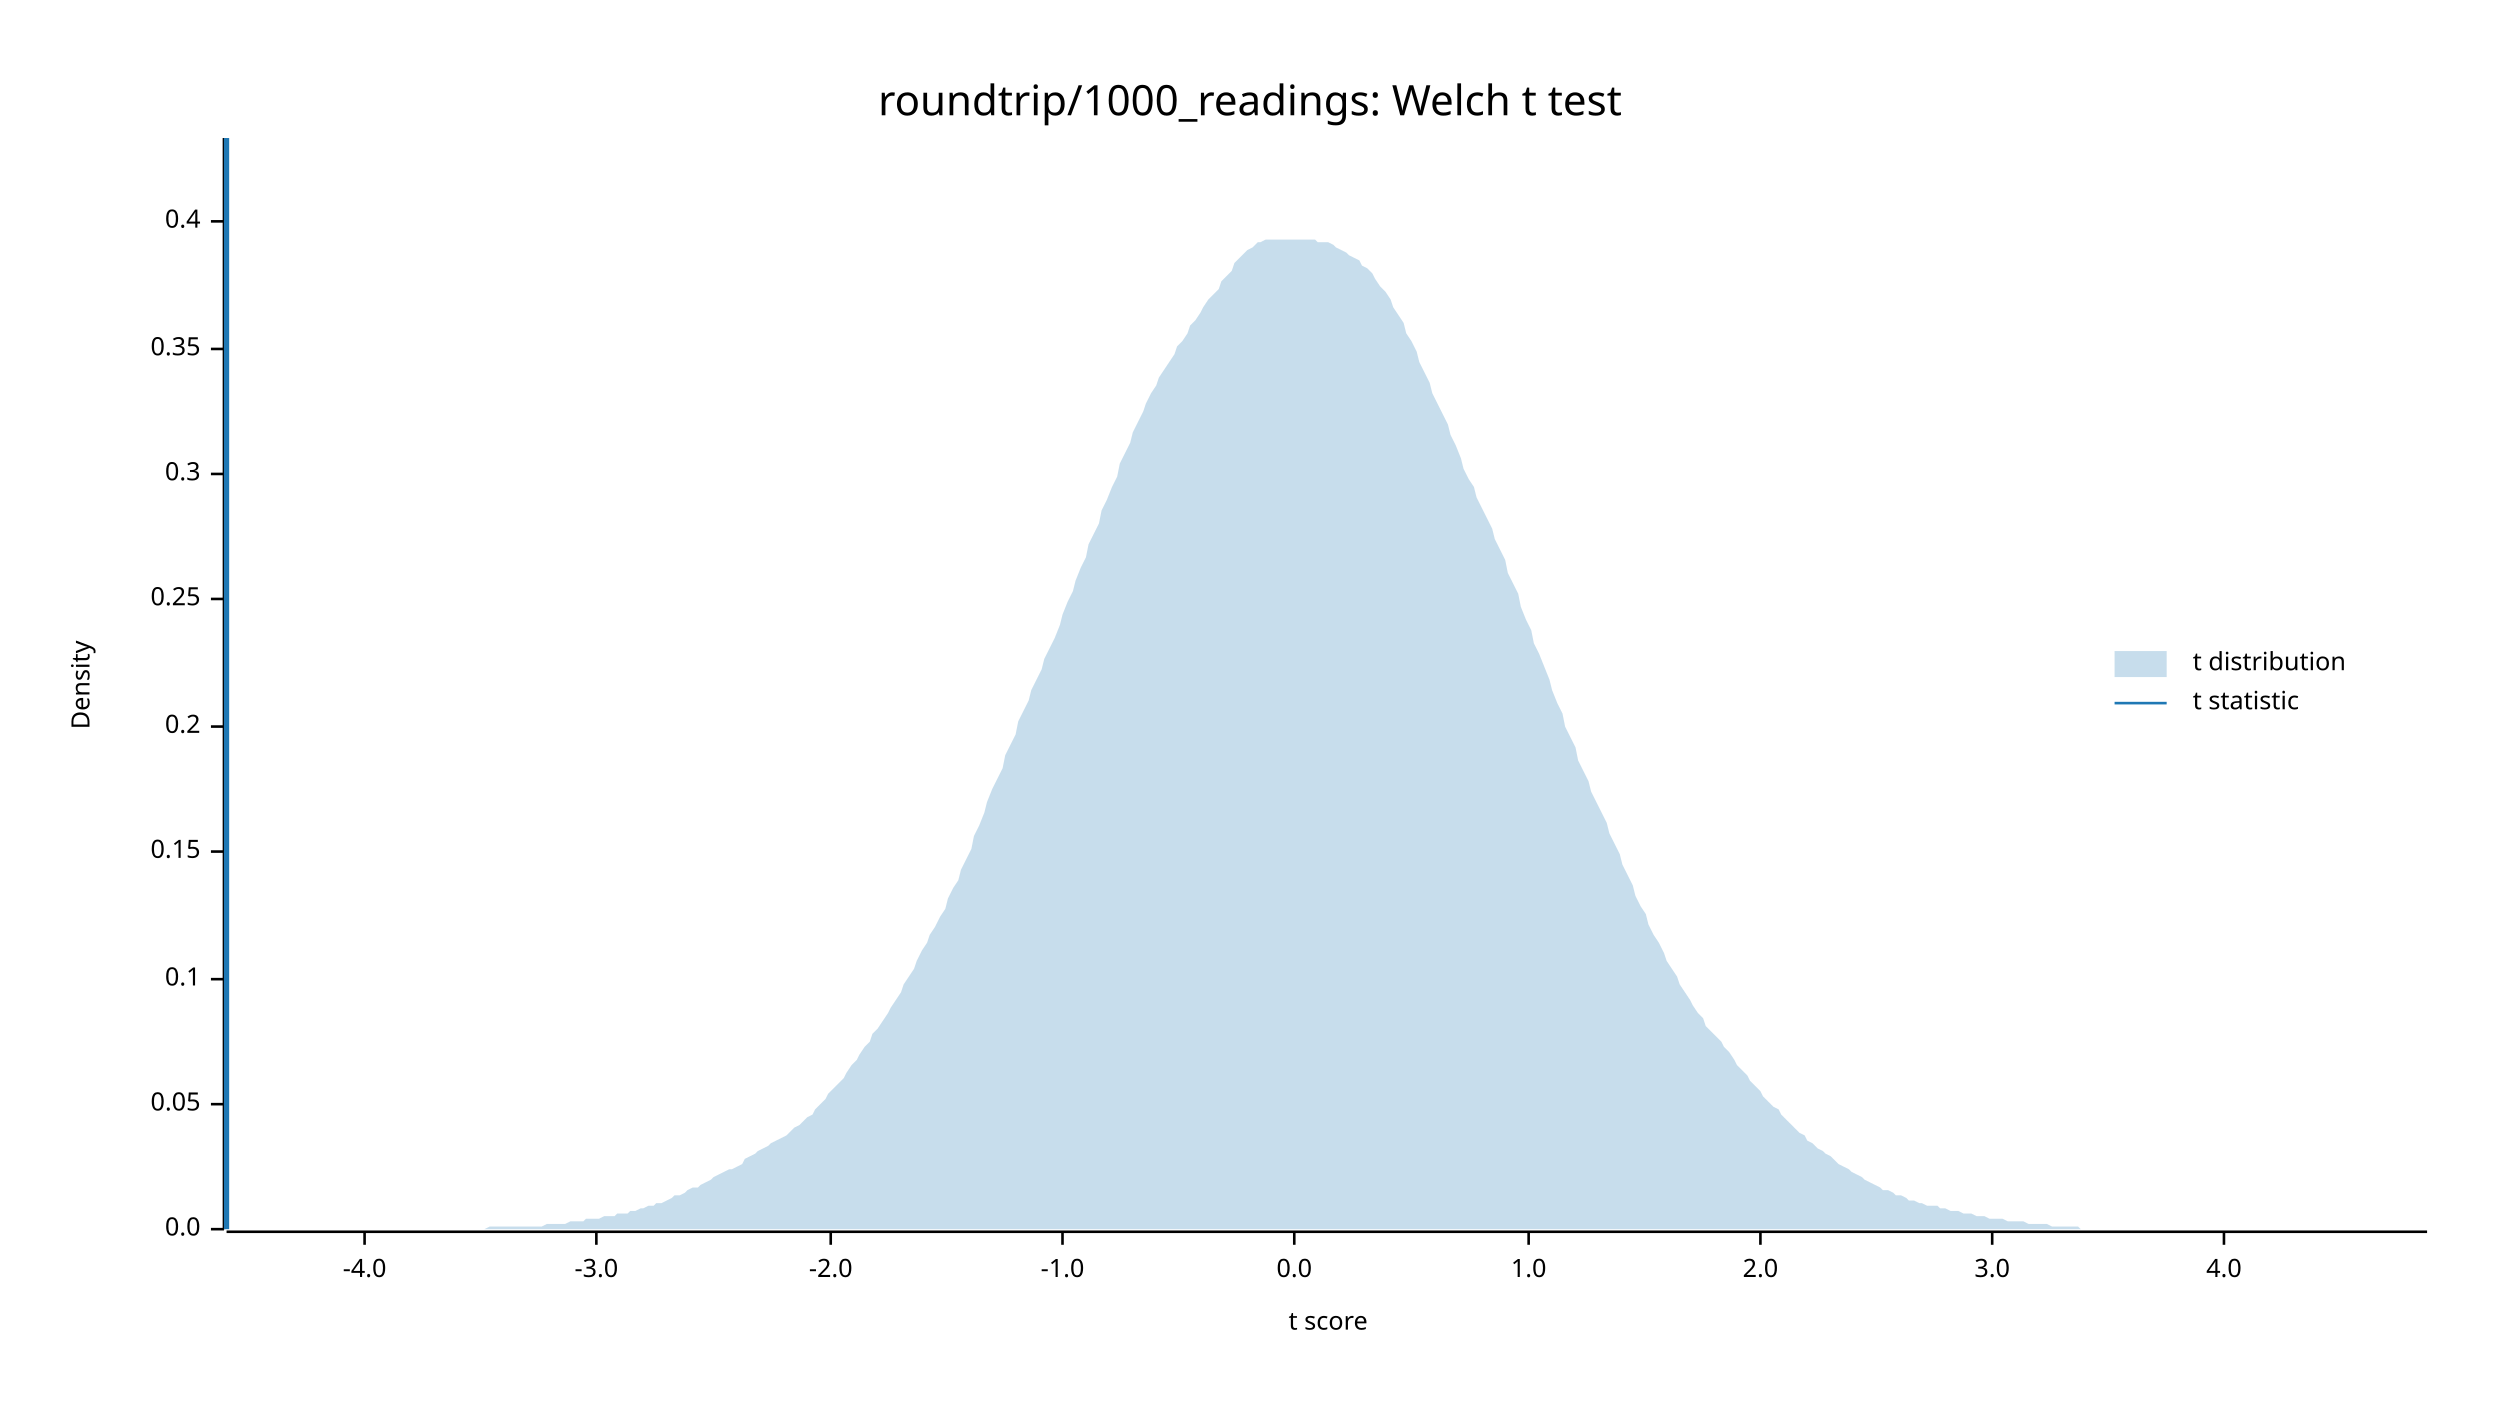
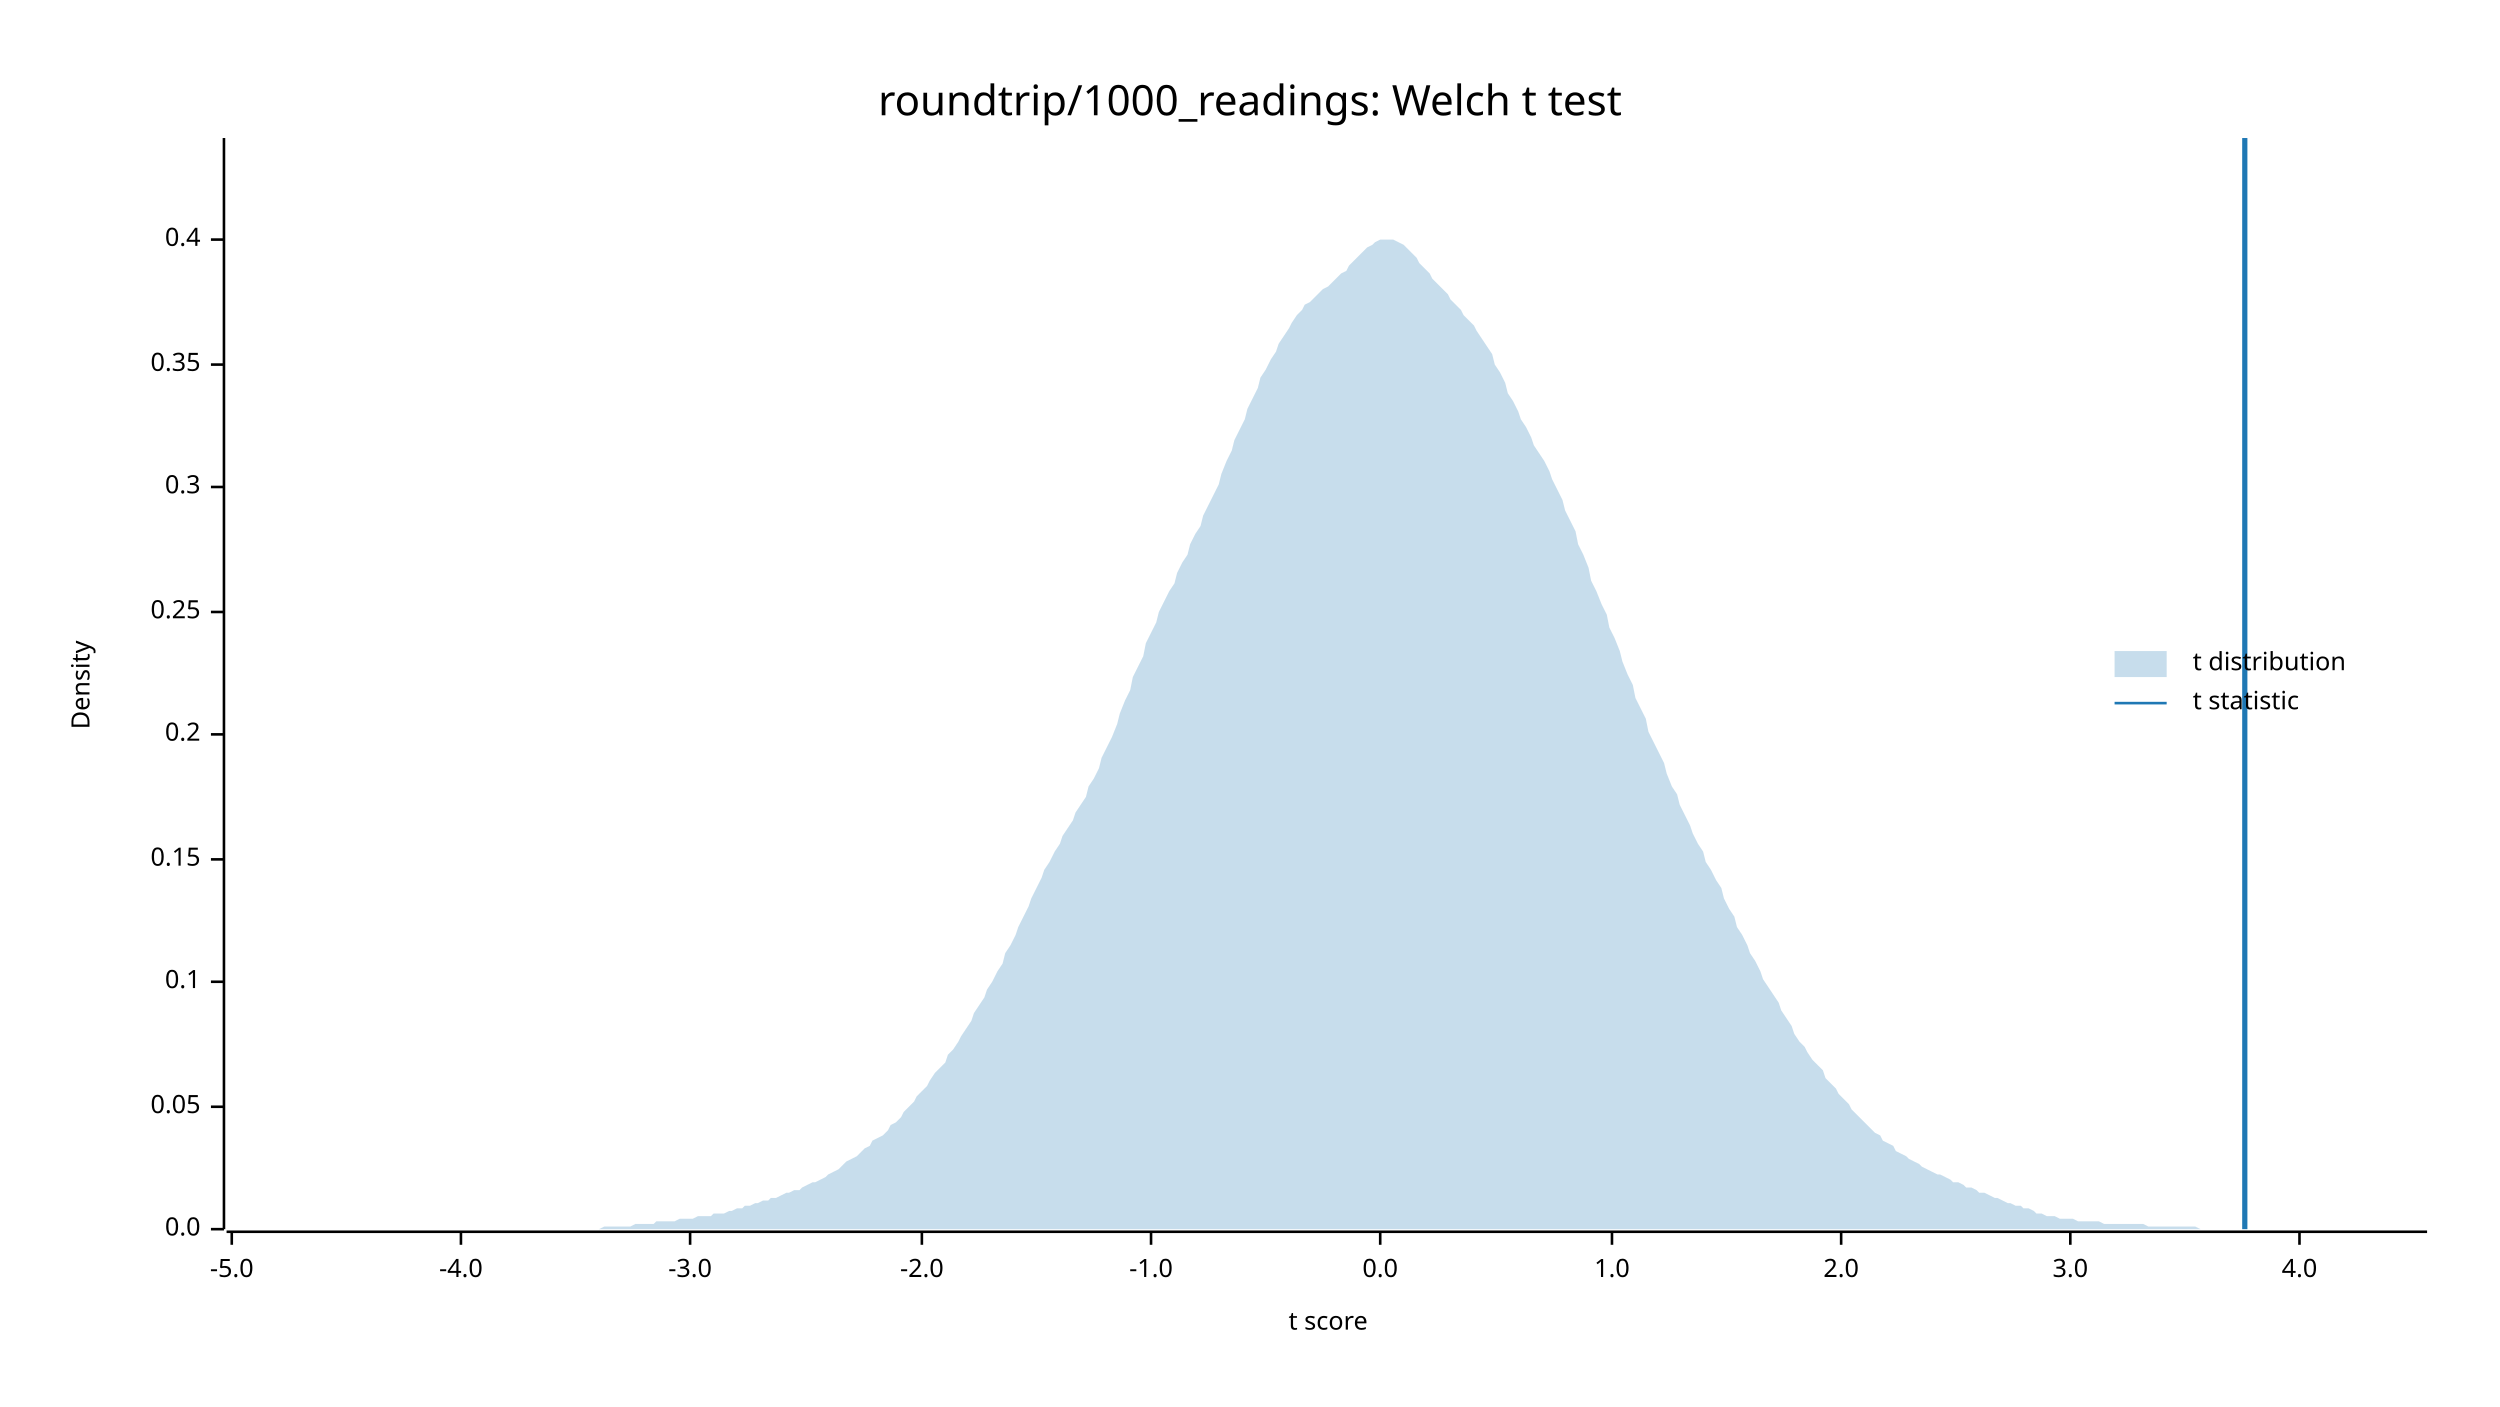
<svg xmlns="http://www.w3.org/2000/svg" width="960" height="540" viewBox="0 0 960 540">
  <text x="480" y="32" dy="0.76em" text-anchor="middle" font-family="sans-serif" font-size="16.129" opacity="1" fill="#000000">
roundtrip/1000_readings: Welch t test
</text>
  <text x="27" y="263" dy="0.76em" text-anchor="middle" font-family="sans-serif" font-size="9.677" opacity="1" fill="#000000" transform="rotate(270, 27, 263)">
Density
</text>
  <text x="510" y="513" dy="-0.5ex" text-anchor="middle" font-family="sans-serif" font-size="9.677" opacity="1" fill="#000000">
t score
</text>
  <polyline fill="none" opacity="1" stroke="#000000" stroke-width="1" points="86,53 86,472 " />
  <text x="77" y="472" dy="0.5ex" text-anchor="end" font-family="sans-serif" font-size="9.677" opacity="1" fill="#000000">
0.0
</text>
  <polyline fill="none" opacity="1" stroke="#000000" stroke-width="1" points="81,472 86,472 " />
-   <text x="77" y="424" dy="0.5ex" text-anchor="end" font-family="sans-serif" font-size="9.677" opacity="1" fill="#000000">
+   <text x="77" y="425" dy="0.5ex" text-anchor="end" font-family="sans-serif" font-size="9.677" opacity="1" fill="#000000">
0.05
</text>
-   <polyline fill="none" opacity="1" stroke="#000000" stroke-width="1" points="81,424 86,424 " />
-   <text x="77" y="376" dy="0.5ex" text-anchor="end" font-family="sans-serif" font-size="9.677" opacity="1" fill="#000000">
+   <polyline fill="none" opacity="1" stroke="#000000" stroke-width="1" points="81,425 86,425 " />
+   <text x="77" y="377" dy="0.5ex" text-anchor="end" font-family="sans-serif" font-size="9.677" opacity="1" fill="#000000">
0.1
</text>
-   <polyline fill="none" opacity="1" stroke="#000000" stroke-width="1" points="81,376 86,376 " />
-   <text x="77" y="327" dy="0.5ex" text-anchor="end" font-family="sans-serif" font-size="9.677" opacity="1" fill="#000000">
+   <polyline fill="none" opacity="1" stroke="#000000" stroke-width="1" points="81,377 86,377 " />
+   <text x="77" y="330" dy="0.5ex" text-anchor="end" font-family="sans-serif" font-size="9.677" opacity="1" fill="#000000">
0.15
</text>
-   <polyline fill="none" opacity="1" stroke="#000000" stroke-width="1" points="81,327 86,327 " />
-   <text x="77" y="279" dy="0.5ex" text-anchor="end" font-family="sans-serif" font-size="9.677" opacity="1" fill="#000000">
+   <polyline fill="none" opacity="1" stroke="#000000" stroke-width="1" points="81,330 86,330 " />
+   <text x="77" y="282" dy="0.5ex" text-anchor="end" font-family="sans-serif" font-size="9.677" opacity="1" fill="#000000">
0.2
</text>
-   <polyline fill="none" opacity="1" stroke="#000000" stroke-width="1" points="81,279 86,279 " />
-   <text x="77" y="230" dy="0.5ex" text-anchor="end" font-family="sans-serif" font-size="9.677" opacity="1" fill="#000000">
+   <polyline fill="none" opacity="1" stroke="#000000" stroke-width="1" points="81,282 86,282 " />
+   <text x="77" y="235" dy="0.5ex" text-anchor="end" font-family="sans-serif" font-size="9.677" opacity="1" fill="#000000">
0.25
</text>
-   <polyline fill="none" opacity="1" stroke="#000000" stroke-width="1" points="81,230 86,230 " />
-   <text x="77" y="182" dy="0.5ex" text-anchor="end" font-family="sans-serif" font-size="9.677" opacity="1" fill="#000000">
+   <polyline fill="none" opacity="1" stroke="#000000" stroke-width="1" points="81,235 86,235 " />
+   <text x="77" y="187" dy="0.5ex" text-anchor="end" font-family="sans-serif" font-size="9.677" opacity="1" fill="#000000">
0.3
</text>
-   <polyline fill="none" opacity="1" stroke="#000000" stroke-width="1" points="81,182 86,182 " />
-   <text x="77" y="134" dy="0.5ex" text-anchor="end" font-family="sans-serif" font-size="9.677" opacity="1" fill="#000000">
+   <polyline fill="none" opacity="1" stroke="#000000" stroke-width="1" points="81,187 86,187 " />
+   <text x="77" y="140" dy="0.5ex" text-anchor="end" font-family="sans-serif" font-size="9.677" opacity="1" fill="#000000">
0.35
</text>
-   <polyline fill="none" opacity="1" stroke="#000000" stroke-width="1" points="81,134 86,134 " />
-   <text x="77" y="85" dy="0.5ex" text-anchor="end" font-family="sans-serif" font-size="9.677" opacity="1" fill="#000000">
+   <polyline fill="none" opacity="1" stroke="#000000" stroke-width="1" points="81,140 86,140 " />
+   <text x="77" y="92" dy="0.5ex" text-anchor="end" font-family="sans-serif" font-size="9.677" opacity="1" fill="#000000">
0.4
</text>
-   <polyline fill="none" opacity="1" stroke="#000000" stroke-width="1" points="81,85 86,85 " />
+   <polyline fill="none" opacity="1" stroke="#000000" stroke-width="1" points="81,92 86,92 " />
  <polyline fill="none" opacity="1" stroke="#000000" stroke-width="1" points="87,473 932,473 " />
-   <text x="140" y="483" dy="0.76em" text-anchor="middle" font-family="sans-serif" font-size="9.677" opacity="1" fill="#000000">
+   <text x="89" y="483" dy="0.76em" text-anchor="middle" font-family="sans-serif" font-size="9.677" opacity="1" fill="#000000">
+ -5.0
+ </text>
+   <polyline fill="none" opacity="1" stroke="#000000" stroke-width="1" points="89,473 89,478 " />
+   <text x="177" y="483" dy="0.76em" text-anchor="middle" font-family="sans-serif" font-size="9.677" opacity="1" fill="#000000">
-4.0
</text>
-   <polyline fill="none" opacity="1" stroke="#000000" stroke-width="1" points="140,473 140,478 " />
-   <text x="229" y="483" dy="0.76em" text-anchor="middle" font-family="sans-serif" font-size="9.677" opacity="1" fill="#000000">
+   <polyline fill="none" opacity="1" stroke="#000000" stroke-width="1" points="177,473 177,478 " />
+   <text x="265" y="483" dy="0.76em" text-anchor="middle" font-family="sans-serif" font-size="9.677" opacity="1" fill="#000000">
-3.0
</text>
-   <polyline fill="none" opacity="1" stroke="#000000" stroke-width="1" points="229,473 229,478 " />
-   <text x="319" y="483" dy="0.76em" text-anchor="middle" font-family="sans-serif" font-size="9.677" opacity="1" fill="#000000">
+   <polyline fill="none" opacity="1" stroke="#000000" stroke-width="1" points="265,473 265,478 " />
+   <text x="354" y="483" dy="0.76em" text-anchor="middle" font-family="sans-serif" font-size="9.677" opacity="1" fill="#000000">
-2.0
</text>
-   <polyline fill="none" opacity="1" stroke="#000000" stroke-width="1" points="319,473 319,478 " />
-   <text x="408" y="483" dy="0.76em" text-anchor="middle" font-family="sans-serif" font-size="9.677" opacity="1" fill="#000000">
+   <polyline fill="none" opacity="1" stroke="#000000" stroke-width="1" points="354,473 354,478 " />
+   <text x="442" y="483" dy="0.76em" text-anchor="middle" font-family="sans-serif" font-size="9.677" opacity="1" fill="#000000">
-1.0
</text>
-   <polyline fill="none" opacity="1" stroke="#000000" stroke-width="1" points="408,473 408,478 " />
-   <text x="497" y="483" dy="0.76em" text-anchor="middle" font-family="sans-serif" font-size="9.677" opacity="1" fill="#000000">
+   <polyline fill="none" opacity="1" stroke="#000000" stroke-width="1" points="442,473 442,478 " />
+   <text x="530" y="483" dy="0.76em" text-anchor="middle" font-family="sans-serif" font-size="9.677" opacity="1" fill="#000000">
0.0
</text>
-   <polyline fill="none" opacity="1" stroke="#000000" stroke-width="1" points="497,473 497,478 " />
-   <text x="587" y="483" dy="0.76em" text-anchor="middle" font-family="sans-serif" font-size="9.677" opacity="1" fill="#000000">
+   <polyline fill="none" opacity="1" stroke="#000000" stroke-width="1" points="530,473 530,478 " />
+   <text x="619" y="483" dy="0.76em" text-anchor="middle" font-family="sans-serif" font-size="9.677" opacity="1" fill="#000000">
1.0
</text>
-   <polyline fill="none" opacity="1" stroke="#000000" stroke-width="1" points="587,473 587,478 " />
-   <text x="676" y="483" dy="0.76em" text-anchor="middle" font-family="sans-serif" font-size="9.677" opacity="1" fill="#000000">
+   <polyline fill="none" opacity="1" stroke="#000000" stroke-width="1" points="619,473 619,478 " />
+   <text x="707" y="483" dy="0.76em" text-anchor="middle" font-family="sans-serif" font-size="9.677" opacity="1" fill="#000000">
2.0
</text>
-   <polyline fill="none" opacity="1" stroke="#000000" stroke-width="1" points="676,473 676,478 " />
-   <text x="765" y="483" dy="0.76em" text-anchor="middle" font-family="sans-serif" font-size="9.677" opacity="1" fill="#000000">
+   <polyline fill="none" opacity="1" stroke="#000000" stroke-width="1" points="707,473 707,478 " />
+   <text x="795" y="483" dy="0.76em" text-anchor="middle" font-family="sans-serif" font-size="9.677" opacity="1" fill="#000000">
3.0
</text>
-   <polyline fill="none" opacity="1" stroke="#000000" stroke-width="1" points="765,473 765,478 " />
-   <text x="854" y="483" dy="0.76em" text-anchor="middle" font-family="sans-serif" font-size="9.677" opacity="1" fill="#000000">
+   <polyline fill="none" opacity="1" stroke="#000000" stroke-width="1" points="795,473 795,478 " />
+   <text x="883" y="483" dy="0.76em" text-anchor="middle" font-family="sans-serif" font-size="9.677" opacity="1" fill="#000000">
4.0
</text>
-   <polyline fill="none" opacity="1" stroke="#000000" stroke-width="1" points="854,473 854,478 " />
-   <polygon opacity="0.25" fill="#1F78B4" points="87,472 88,472 90,472 92,472 93,472 95,472 97,472 98,472 100,472 102,472 103,472 105,472 107,472 109,472 110,472 112,472 114,472 115,472 117,472 119,472 120,472 122,472 124,472 125,472 127,472 129,472 131,472 132,472 134,472 136,472 137,472 139,472 141,472 142,472 144,472 146,472 147,472 149,472 151,472 153,472 154,472 156,472 158,472 159,472 161,472 163,472 164,472 166,472 168,472 169,472 171,472 173,472 175,472 176,472 178,472 180,472 181,472 183,472 185,472 186,472 188,471 190,471 191,471 193,471 195,471 197,471 198,471 200,471 202,471 203,471 205,471 207,471 208,471 210,470 212,470 214,470 215,470 217,470 219,469 220,469 222,469 224,469 225,468 227,468 229,468 230,468 232,467 234,467 236,467 237,466 239,466 241,466 242,465 244,465 246,464 247,464 249,463 251,463 252,462 254,462 256,461 258,460 259,459 261,459 263,458 264,457 266,456 268,456 269,455 271,454 273,453 274,452 276,451 278,450 280,449 281,449 283,448 285,447 286,445 288,444 290,443 291,442 293,441 295,440 296,439 298,438 300,437 302,436 303,435 305,433 307,432 308,431 310,429 312,428 313,426 315,424 317,422 318,420 320,418 322,416 324,414 325,412 327,409 329,407 330,405 332,402 334,400 335,397 337,395 339,392 341,389 342,387 344,384 346,381 347,378 349,375 351,372 352,369 354,365 356,362 357,359 359,356 361,352 363,349 364,345 366,341 368,338 369,334 371,330 373,326 374,321 376,317 378,312 379,308 381,303 383,299 385,295 386,290 388,286 390,282 391,277 393,273 395,269 396,265 398,261 400,257 401,253 403,249 405,245 407,240 408,236 410,231 412,227 413,223 415,218 417,214 418,209 420,205 422,201 423,196 425,192 427,187 429,183 430,178 432,174 434,170 435,166 437,162 439,158 440,155 442,151 444,148 445,145 447,142 449,139 451,136 452,133 454,131 456,128 457,125 459,123 461,120 462,118 464,115 466,113 468,111 469,108 471,106 473,104 474,101 476,99 478,97 479,96 481,95 483,93 484,93 486,92 488,92 490,92 491,92 493,92 495,92 496,92 498,92 500,92 501,92 503,92 505,92 506,93 508,93 510,93 512,94 513,95 515,96 517,97 518,98 520,99 522,100 523,102 525,103 527,105 528,107 530,110 532,112 534,115 535,118 537,121 539,124 540,128 542,131 544,135 545,139 547,143 549,147 550,151 552,155 554,159 556,163 557,167 559,171 561,176 562,180 564,184 566,187 567,191 569,195 571,199 573,203 574,207 576,211 578,215 579,220 581,224 583,228 584,233 586,238 588,242 589,247 591,251 593,256 595,261 596,265 598,270 600,274 601,279 603,283 605,287 606,292 608,296 610,300 611,304 613,308 615,312 617,316 618,320 620,324 622,328 623,332 625,336 627,340 628,344 630,348 632,351 633,355 635,359 637,362 639,366 640,369 642,372 644,375 645,378 647,381 649,384 650,386 652,389 654,391 655,394 657,396 659,398 661,400 662,402 664,404 666,407 667,409 669,411 671,413 672,415 674,417 676,419 677,421 679,423 681,425 683,426 684,428 686,430 688,432 689,433 691,435 693,436 694,438 696,439 698,441 700,442 701,443 703,444 705,446 706,447 708,448 710,449 711,450 713,451 715,452 716,453 718,454 720,455 722,456 723,457 725,457 727,458 728,459 730,459 732,460 733,461 735,461 737,462 738,462 740,463 742,463 744,463 745,464 747,464 749,465 750,465 752,465 754,466 755,466 757,466 759,467 760,467 762,467 764,468 766,468 767,468 769,468 771,469 772,469 774,469 776,469 777,469 779,470 781,470 782,470 784,470 786,470 788,471 789,471 791,471 793,471 794,471 796,471 798,471 799,472 801,472 803,472 804,472 806,472 808,472 810,472 811,472 813,472 815,472 816,472 818,472 820,472 821,472 823,472 825,472 827,472 828,472 830,472 832,472 833,472 835,472 837,472 838,472 840,472 842,472 843,472 845,472 847,472 849,472 850,472 852,472 854,472 855,472 857,472 859,472 860,472 862,472 864,472 865,472 867,472 869,472 871,472 872,472 874,472 876,472 877,472 879,472 881,472 882,472 884,472 886,472 887,472 889,472 891,472 893,472 894,472 896,472 898,472 899,472 901,472 903,472 904,472 906,472 908,472 909,472 911,472 913,472 915,472 916,472 918,472 920,472 921,472 923,472 925,472 926,472 928,472 930,472 932,472 932,472 87,472 " />
-   <polyline fill="none" opacity="1" stroke="#1F78B4" stroke-width="2" points="87,472 87,53 " />
+   <polyline fill="none" opacity="1" stroke="#000000" stroke-width="1" points="883,473 883,478 " />
+   <polygon opacity="0.25" fill="#1F78B4" points="87,472 88,472 90,472 92,472 93,472 95,472 97,472 98,472 100,472 102,472 103,472 105,472 107,472 109,472 110,472 112,472 114,472 115,472 117,472 119,472 120,472 122,472 124,472 125,472 127,472 129,472 131,472 132,472 134,472 136,472 137,472 139,472 141,472 142,472 144,472 146,472 147,472 149,472 151,472 153,472 154,472 156,472 158,472 159,472 161,472 163,472 164,472 166,472 168,472 169,472 171,472 173,472 175,472 176,472 178,472 180,472 181,472 183,472 185,472 186,472 188,472 190,472 191,472 193,472 195,472 197,472 198,472 200,472 202,472 203,472 205,472 207,472 208,472 210,472 212,472 214,472 215,472 217,472 219,472 220,472 222,472 224,472 225,472 227,472 229,472 230,472 232,471 234,471 236,471 237,471 239,471 241,471 242,471 244,470 246,470 247,470 249,470 251,470 252,469 254,469 256,469 258,469 259,469 261,468 263,468 264,468 266,468 268,467 269,467 271,467 273,467 274,466 276,466 278,466 280,465 281,465 283,464 285,464 286,463 288,463 290,462 291,462 293,461 295,461 296,460 298,460 300,459 302,458 303,458 305,457 307,457 308,456 310,455 312,454 313,454 315,453 317,452 318,451 320,450 322,449 324,447 325,446 327,445 329,444 330,443 332,441 334,440 335,438 337,437 339,436 341,434 342,432 344,431 346,429 347,427 349,425 351,423 352,421 354,419 356,417 357,415 359,412 361,410 363,408 364,405 366,403 368,400 369,398 371,395 373,392 374,389 376,386 378,383 379,380 381,377 383,373 385,370 386,366 388,363 390,359 391,356 393,352 395,348 396,345 398,341 400,337 401,334 403,331 405,327 407,324 408,321 410,318 412,315 413,312 415,309 417,306 418,302 420,299 422,295 423,291 425,287 427,283 429,278 430,274 432,269 434,265 435,260 437,256 439,252 440,247 442,243 444,239 445,235 447,231 449,227 451,224 452,220 454,216 456,213 457,209 459,205 461,202 462,198 464,194 466,190 468,186 469,182 471,177 473,173 474,169 476,165 478,161 479,157 481,153 483,149 484,145 486,142 488,138 490,135 491,132 493,129 495,126 496,124 498,121 500,119 501,117 503,116 505,114 506,113 508,111 510,110 512,108 513,107 515,105 517,104 518,102 520,100 522,98 523,97 525,95 527,94 528,93 530,92 532,92 534,92 535,92 537,93 539,94 540,95 542,97 544,99 545,101 547,103 549,105 550,107 552,109 554,111 556,113 557,115 559,117 561,119 562,121 564,123 566,125 567,127 569,130 571,133 573,136 574,140 576,143 578,147 579,151 581,154 583,158 584,161 586,164 588,168 589,171 591,174 593,177 595,181 596,184 598,188 600,192 601,196 603,200 605,204 606,209 608,213 610,218 611,223 613,227 615,232 617,236 618,241 620,245 622,250 623,254 625,259 627,263 628,268 630,272 632,276 633,281 635,285 637,289 639,293 640,297 642,302 644,305 645,309 647,313 649,317 650,320 652,324 654,327 655,331 657,334 659,338 661,341 662,345 664,349 666,352 667,356 669,359 671,363 672,366 674,369 676,373 677,376 679,379 681,382 683,385 684,388 686,391 688,394 689,397 691,400 693,402 694,404 696,407 698,409 700,411 701,414 703,416 705,418 706,420 708,422 710,424 711,426 713,428 715,430 716,431 718,433 720,435 722,436 723,438 725,439 727,440 728,442 730,443 732,444 733,445 735,446 737,447 738,448 740,449 742,450 744,451 745,451 747,452 749,453 750,454 752,454 754,455 755,456 757,456 759,457 760,458 762,458 764,459 766,460 767,460 769,461 771,462 772,462 774,463 776,463 777,464 779,464 781,465 782,466 784,466 786,467 788,467 789,467 791,468 793,468 794,468 796,468 798,469 799,469 801,469 803,469 804,469 806,469 808,470 810,470 811,470 813,470 815,470 816,470 818,470 820,470 821,470 823,470 825,471 827,471 828,471 830,471 832,471 833,471 835,471 837,471 838,471 840,471 842,471 843,471 845,472 847,472 849,472 850,472 852,472 854,472 855,472 857,472 859,472 860,472 862,472 864,472 865,472 867,472 869,472 871,472 872,472 874,472 876,472 877,472 879,472 881,472 882,472 884,472 886,472 887,472 889,472 891,472 893,472 894,472 896,472 898,472 899,472 901,472 903,472 904,472 906,472 908,472 909,472 911,472 913,472 915,472 916,472 918,472 920,472 921,472 923,472 925,472 926,472 928,472 930,472 932,472 932,472 87,472 " />
+   <polyline fill="none" opacity="1" stroke="#1F78B4" stroke-width="2" points="862,472 862,53 " />
  <text x="842" y="250" dy="0.76em" text-anchor="start" font-family="sans-serif" font-size="9.677" opacity="1" fill="#000000">
t distribution
</text>
  <text x="842" y="265" dy="0.76em" text-anchor="start" font-family="sans-serif" font-size="9.677" opacity="1" fill="#000000">
t statistic
</text>
  <rect x="812" y="250" width="20" height="10" opacity="0.25" fill="#1F78B4" stroke="none" />
  <polyline fill="none" opacity="1" stroke="#1F78B4" stroke-width="1" points="812,270 832,270 " />
</svg>
